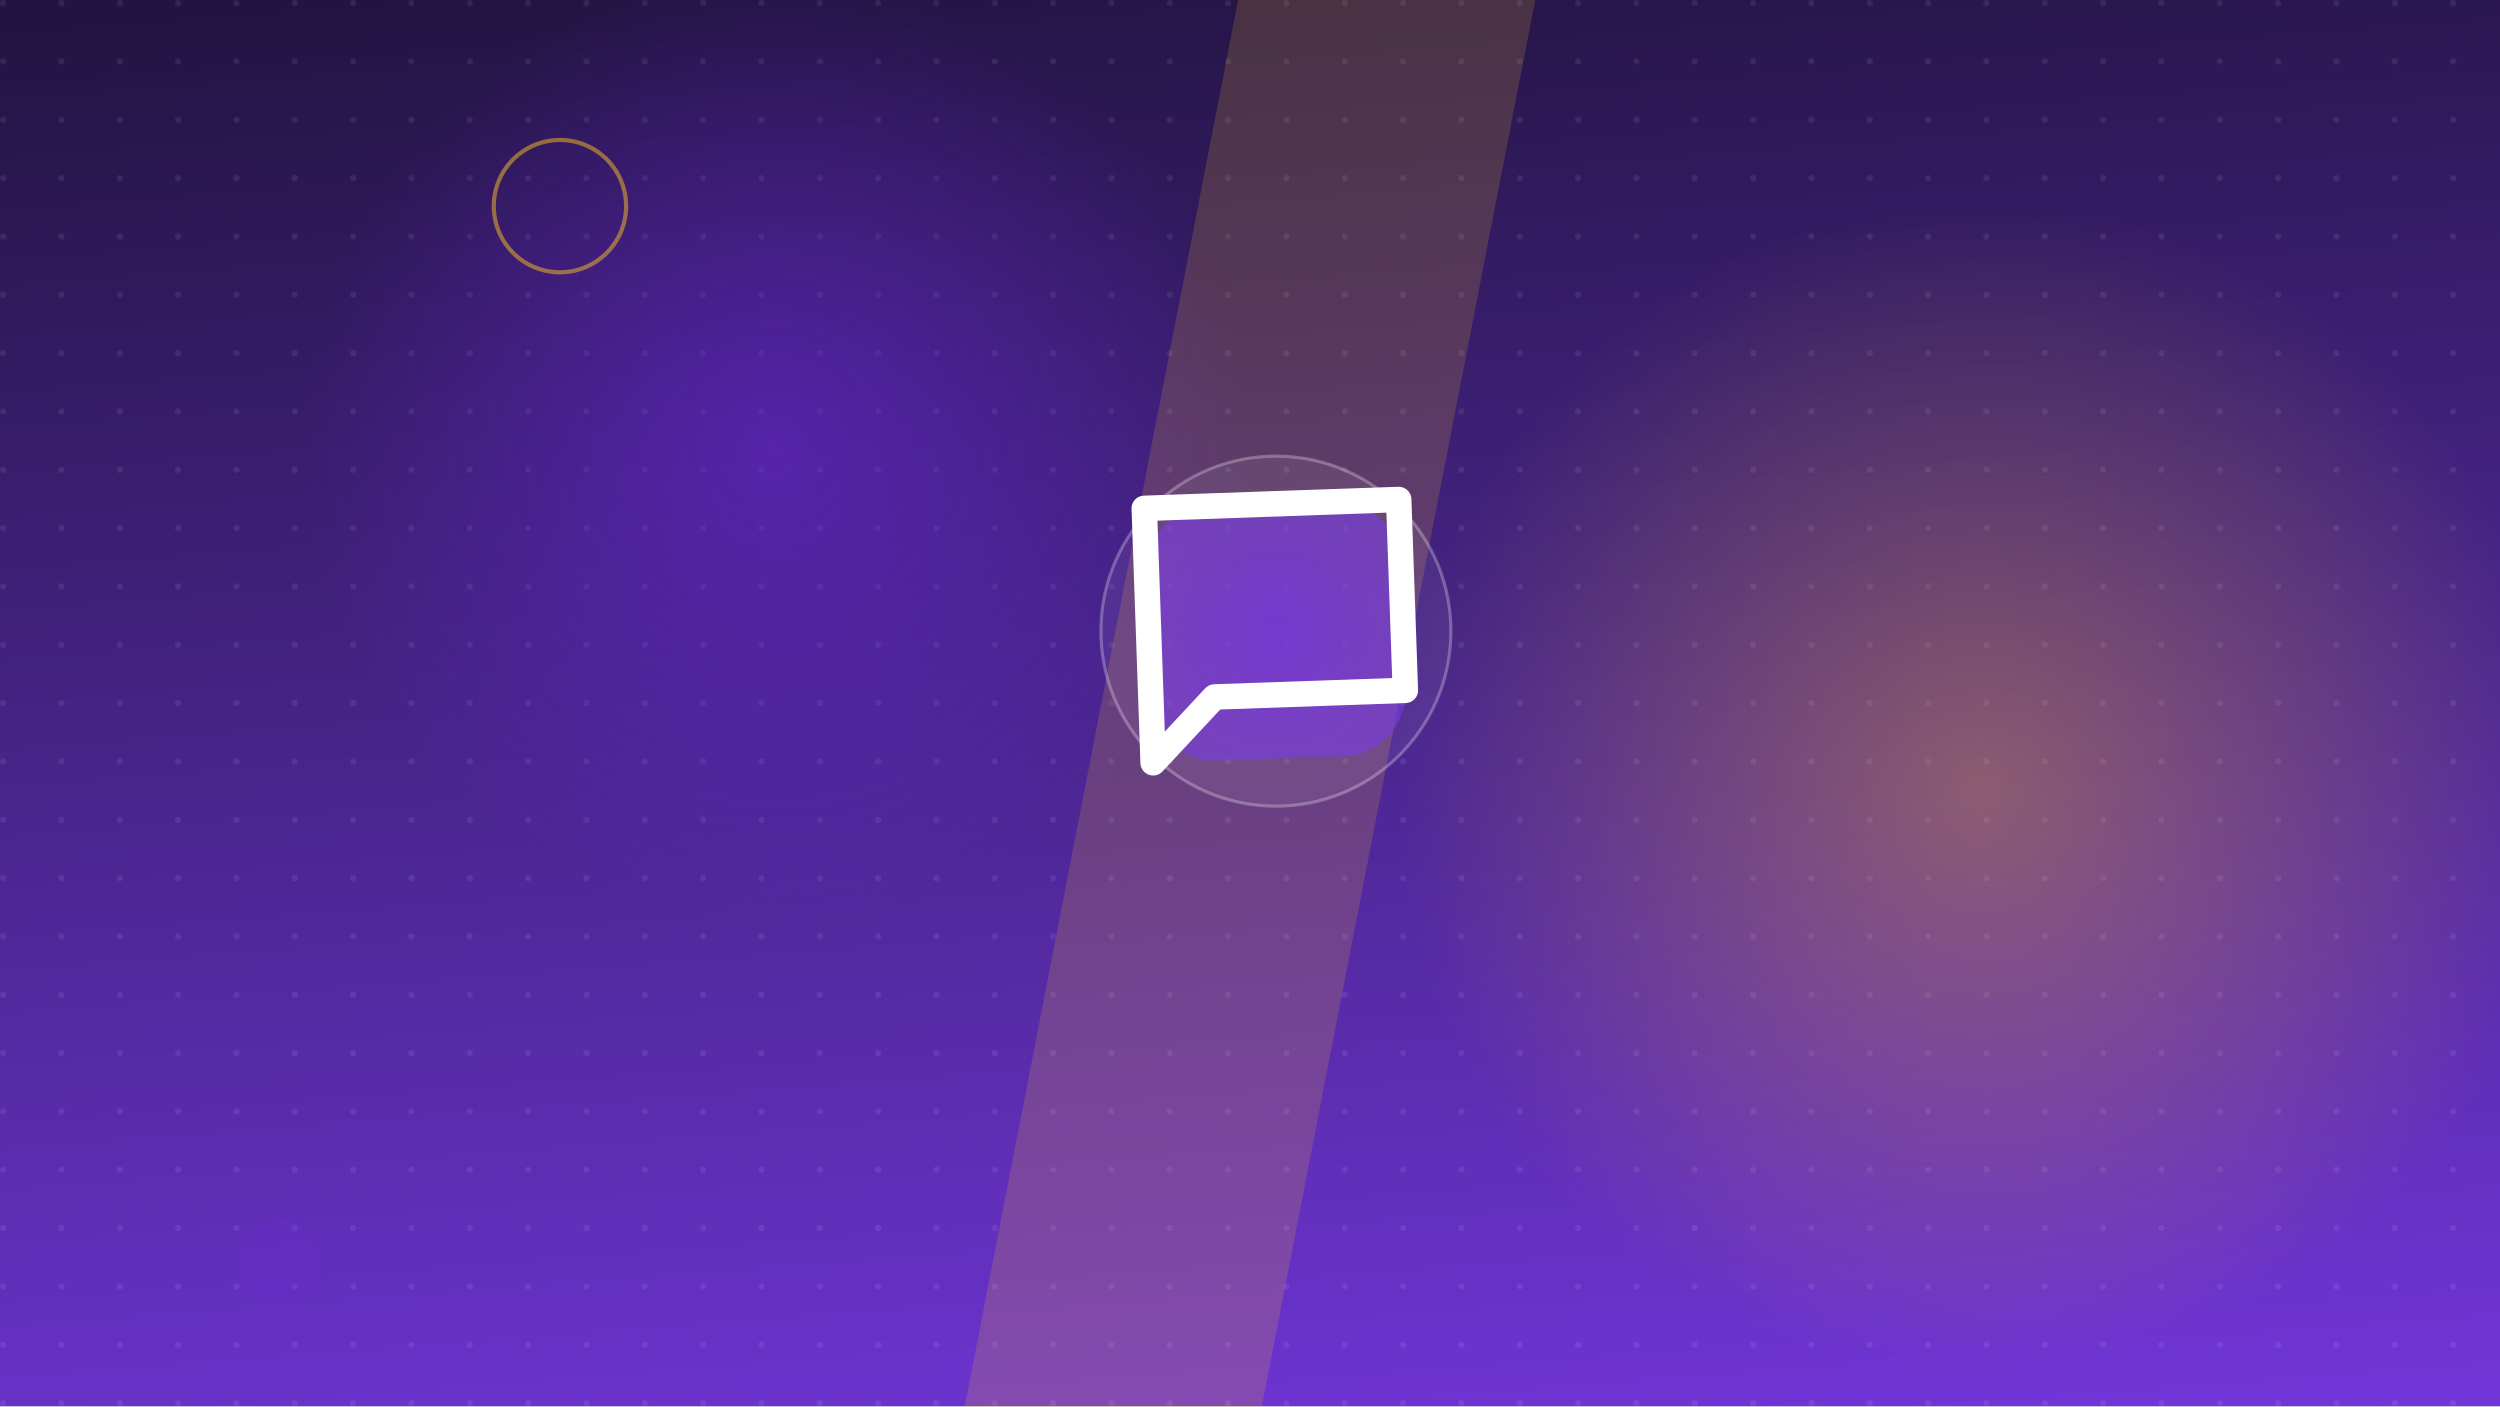
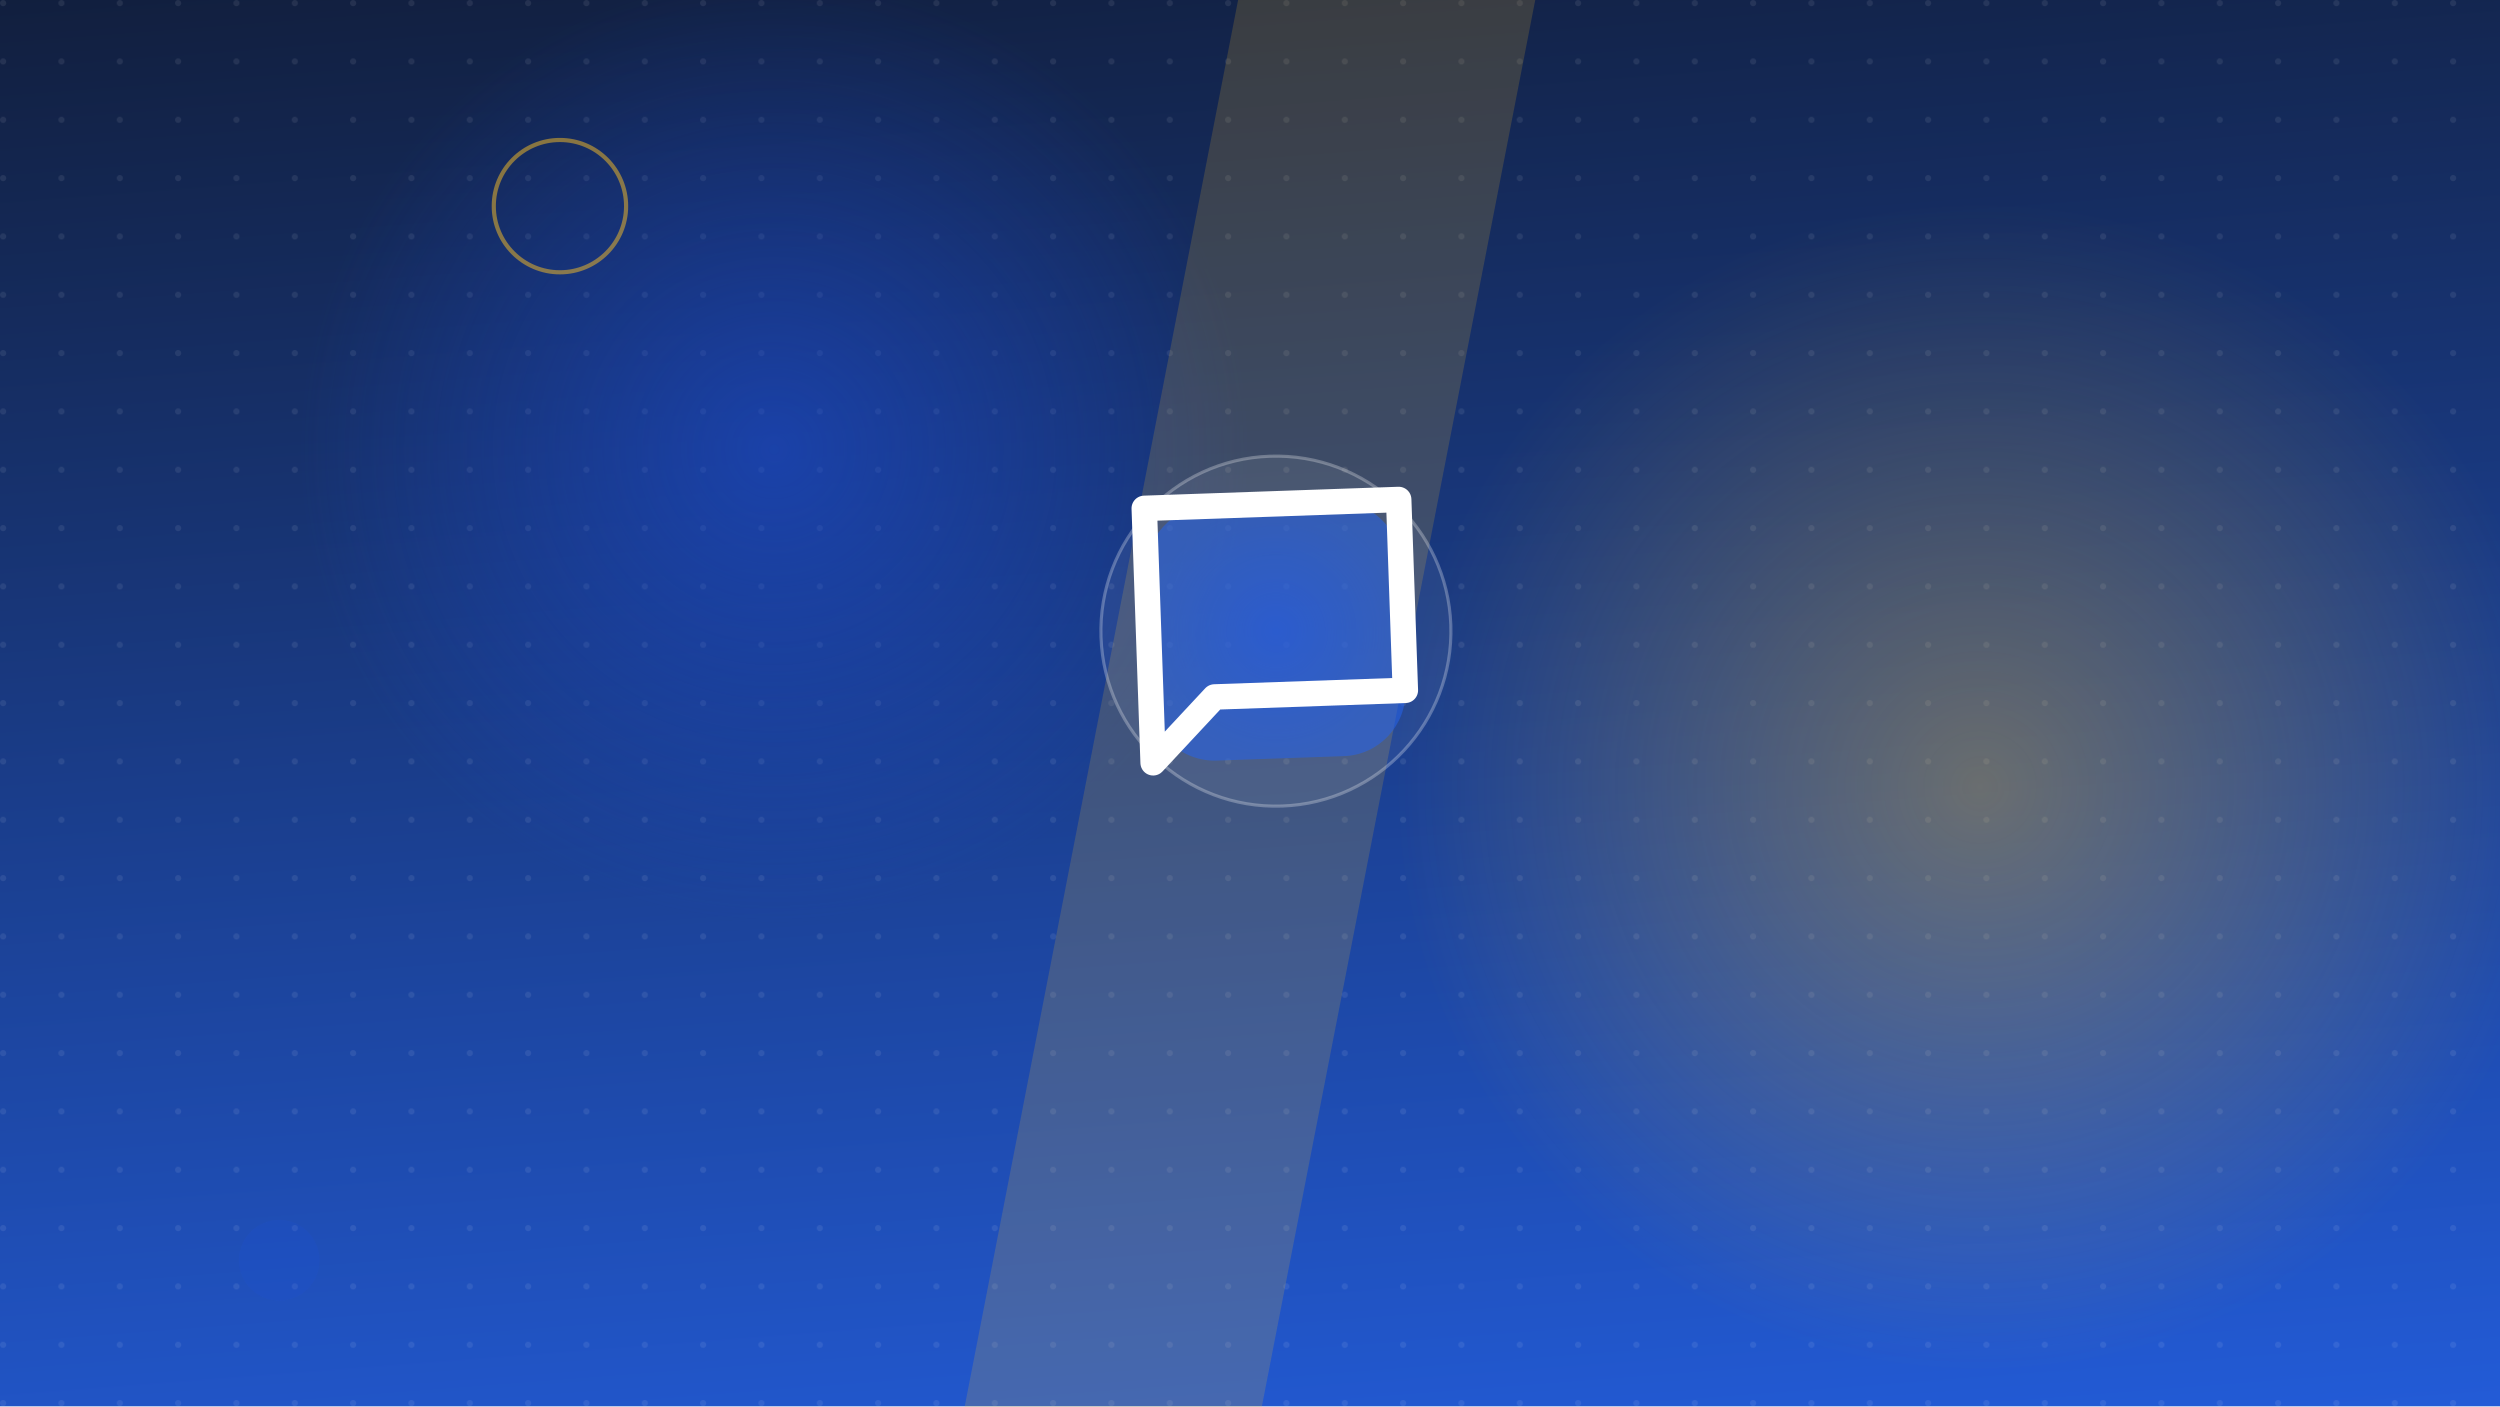
<svg xmlns="http://www.w3.org/2000/svg" viewBox="0 0 1200 675" width="1200" height="675">
  <defs>
    <linearGradient id="bg-vaelgdenrigt" x1="0%" y1="0%" x2="100%" y2="100%" gradientTransform="rotate(37 0.5 0.5)">
-       <stop offset="0%" stop-color="#160f2b" />
-       <stop offset="100%" stop-color="#7c3aed" />
+       <stop offset="0%" stop-color="#0f172a" />
+       <stop offset="100%" stop-color="#2563eb" />
    </linearGradient>
    <radialGradient id="glow1-vaelgdenrigt" cx="50%" cy="50%" r="50%">
-       <stop offset="0%" stop-color="#6d28d9" stop-opacity="0.55" />
-       <stop offset="100%" stop-color="#6d28d9" stop-opacity="0" />
+       <stop offset="0%" stop-color="#1d4ed8" stop-opacity="0.55" />
+       <stop offset="100%" stop-color="#1d4ed8" stop-opacity="0" />
    </radialGradient>
    <radialGradient id="glow2-vaelgdenrigt" cx="50%" cy="50%" r="50%">
      <stop offset="0%" stop-color="#fbbf24" stop-opacity="0.35" />
      <stop offset="100%" stop-color="#fbbf24" stop-opacity="0" />
    </radialGradient>
    <pattern id="dots-vaelgdenrigt" width="28" height="28" patternUnits="userSpaceOnUse">
      <circle cx="1.5" cy="1.5" r="1.5" fill="white" opacity="0.08" />
    </pattern>
  </defs>
  <rect width="1200" height="675" fill="url(#bg-vaelgdenrigt)" />
  <rect width="1200" height="675" fill="url(#dots-vaelgdenrigt)" />
  <circle cx="371.602" cy="215.768" r="227.427" fill="url(#glow1-vaelgdenrigt)" />
  <circle cx="950.55" cy="377.778" r="282.005" fill="url(#glow2-vaelgdenrigt)" />
  <line x1="600" y1="-202.5" x2="600" y2="877.5" stroke="#fbbf24" stroke-width="140" opacity="0.17" transform="rotate(11 600 337.5)" />
  <circle cx="268.77" cy="98.949" r="31.757" fill="none" stroke="#fbbf24" stroke-width="2" opacity="0.5" />
-   <circle cx="134.036" cy="604.924" r="19.377" fill="#6d28d9" opacity="0.18" />
+   <circle cx="134.036" cy="604.924" r="19.377" fill="#1d4ed8" opacity="0.18" />
  <g transform="translate(612.438 302.9472) rotate(-2)">
    <circle r="84.009" fill="white" opacity="0.06" />
    <circle r="84.009" fill="none" stroke="white" stroke-opacity="0.27" stroke-width="1.5" />
    <rect x="-61.098" y="-61.098" width="122.195" height="122.195" rx="30.549" fill="url(#glow1-vaelgdenrigt)" opacity="0.9" />
-     <rect x="-61.098" y="-61.098" width="122.195" height="122.195" rx="30.549" fill="#7c3aed" opacity="0.55" />
+     <rect x="-61.098" y="-61.098" width="122.195" height="122.195" rx="30.549" fill="#2563eb" opacity="0.55" />
    <g transform="scale(7.637204) translate(-12 -12)">
      <path d="M4 4h16v12H8l-4 4V4z" fill="none" stroke="white" stroke-width="1.6" stroke-linejoin="round" />
    </g>
  </g>
</svg>
